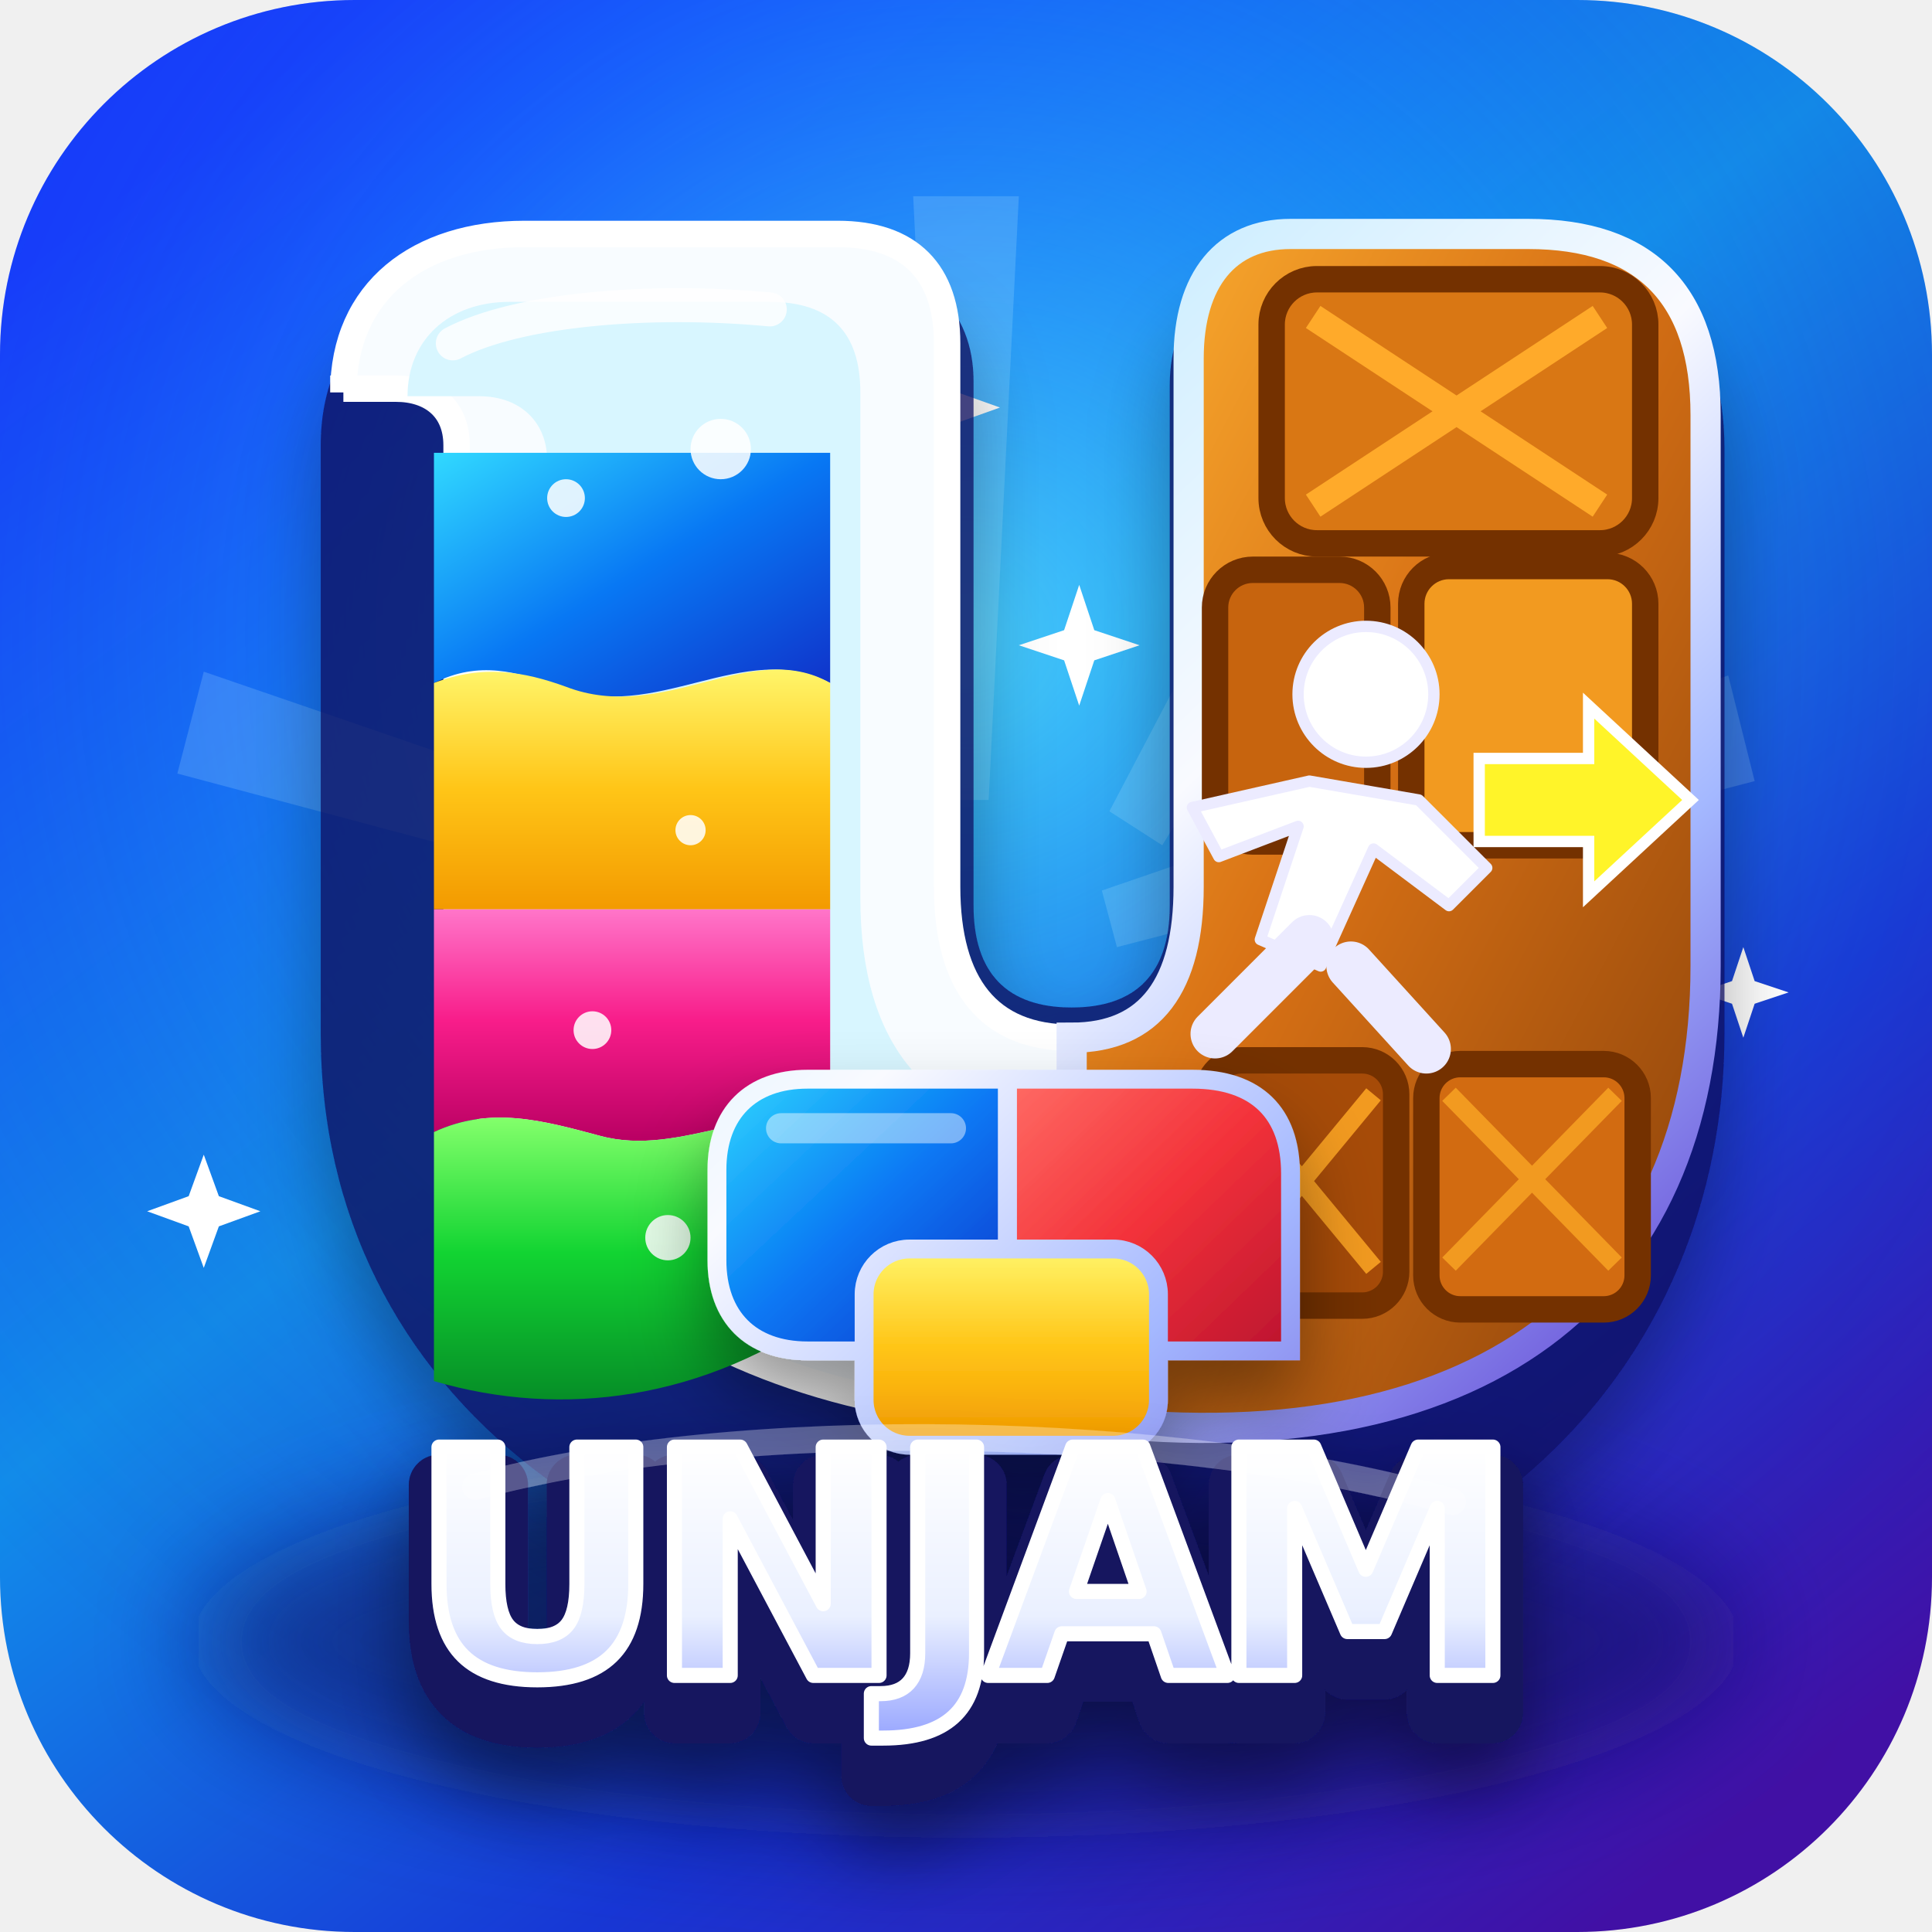
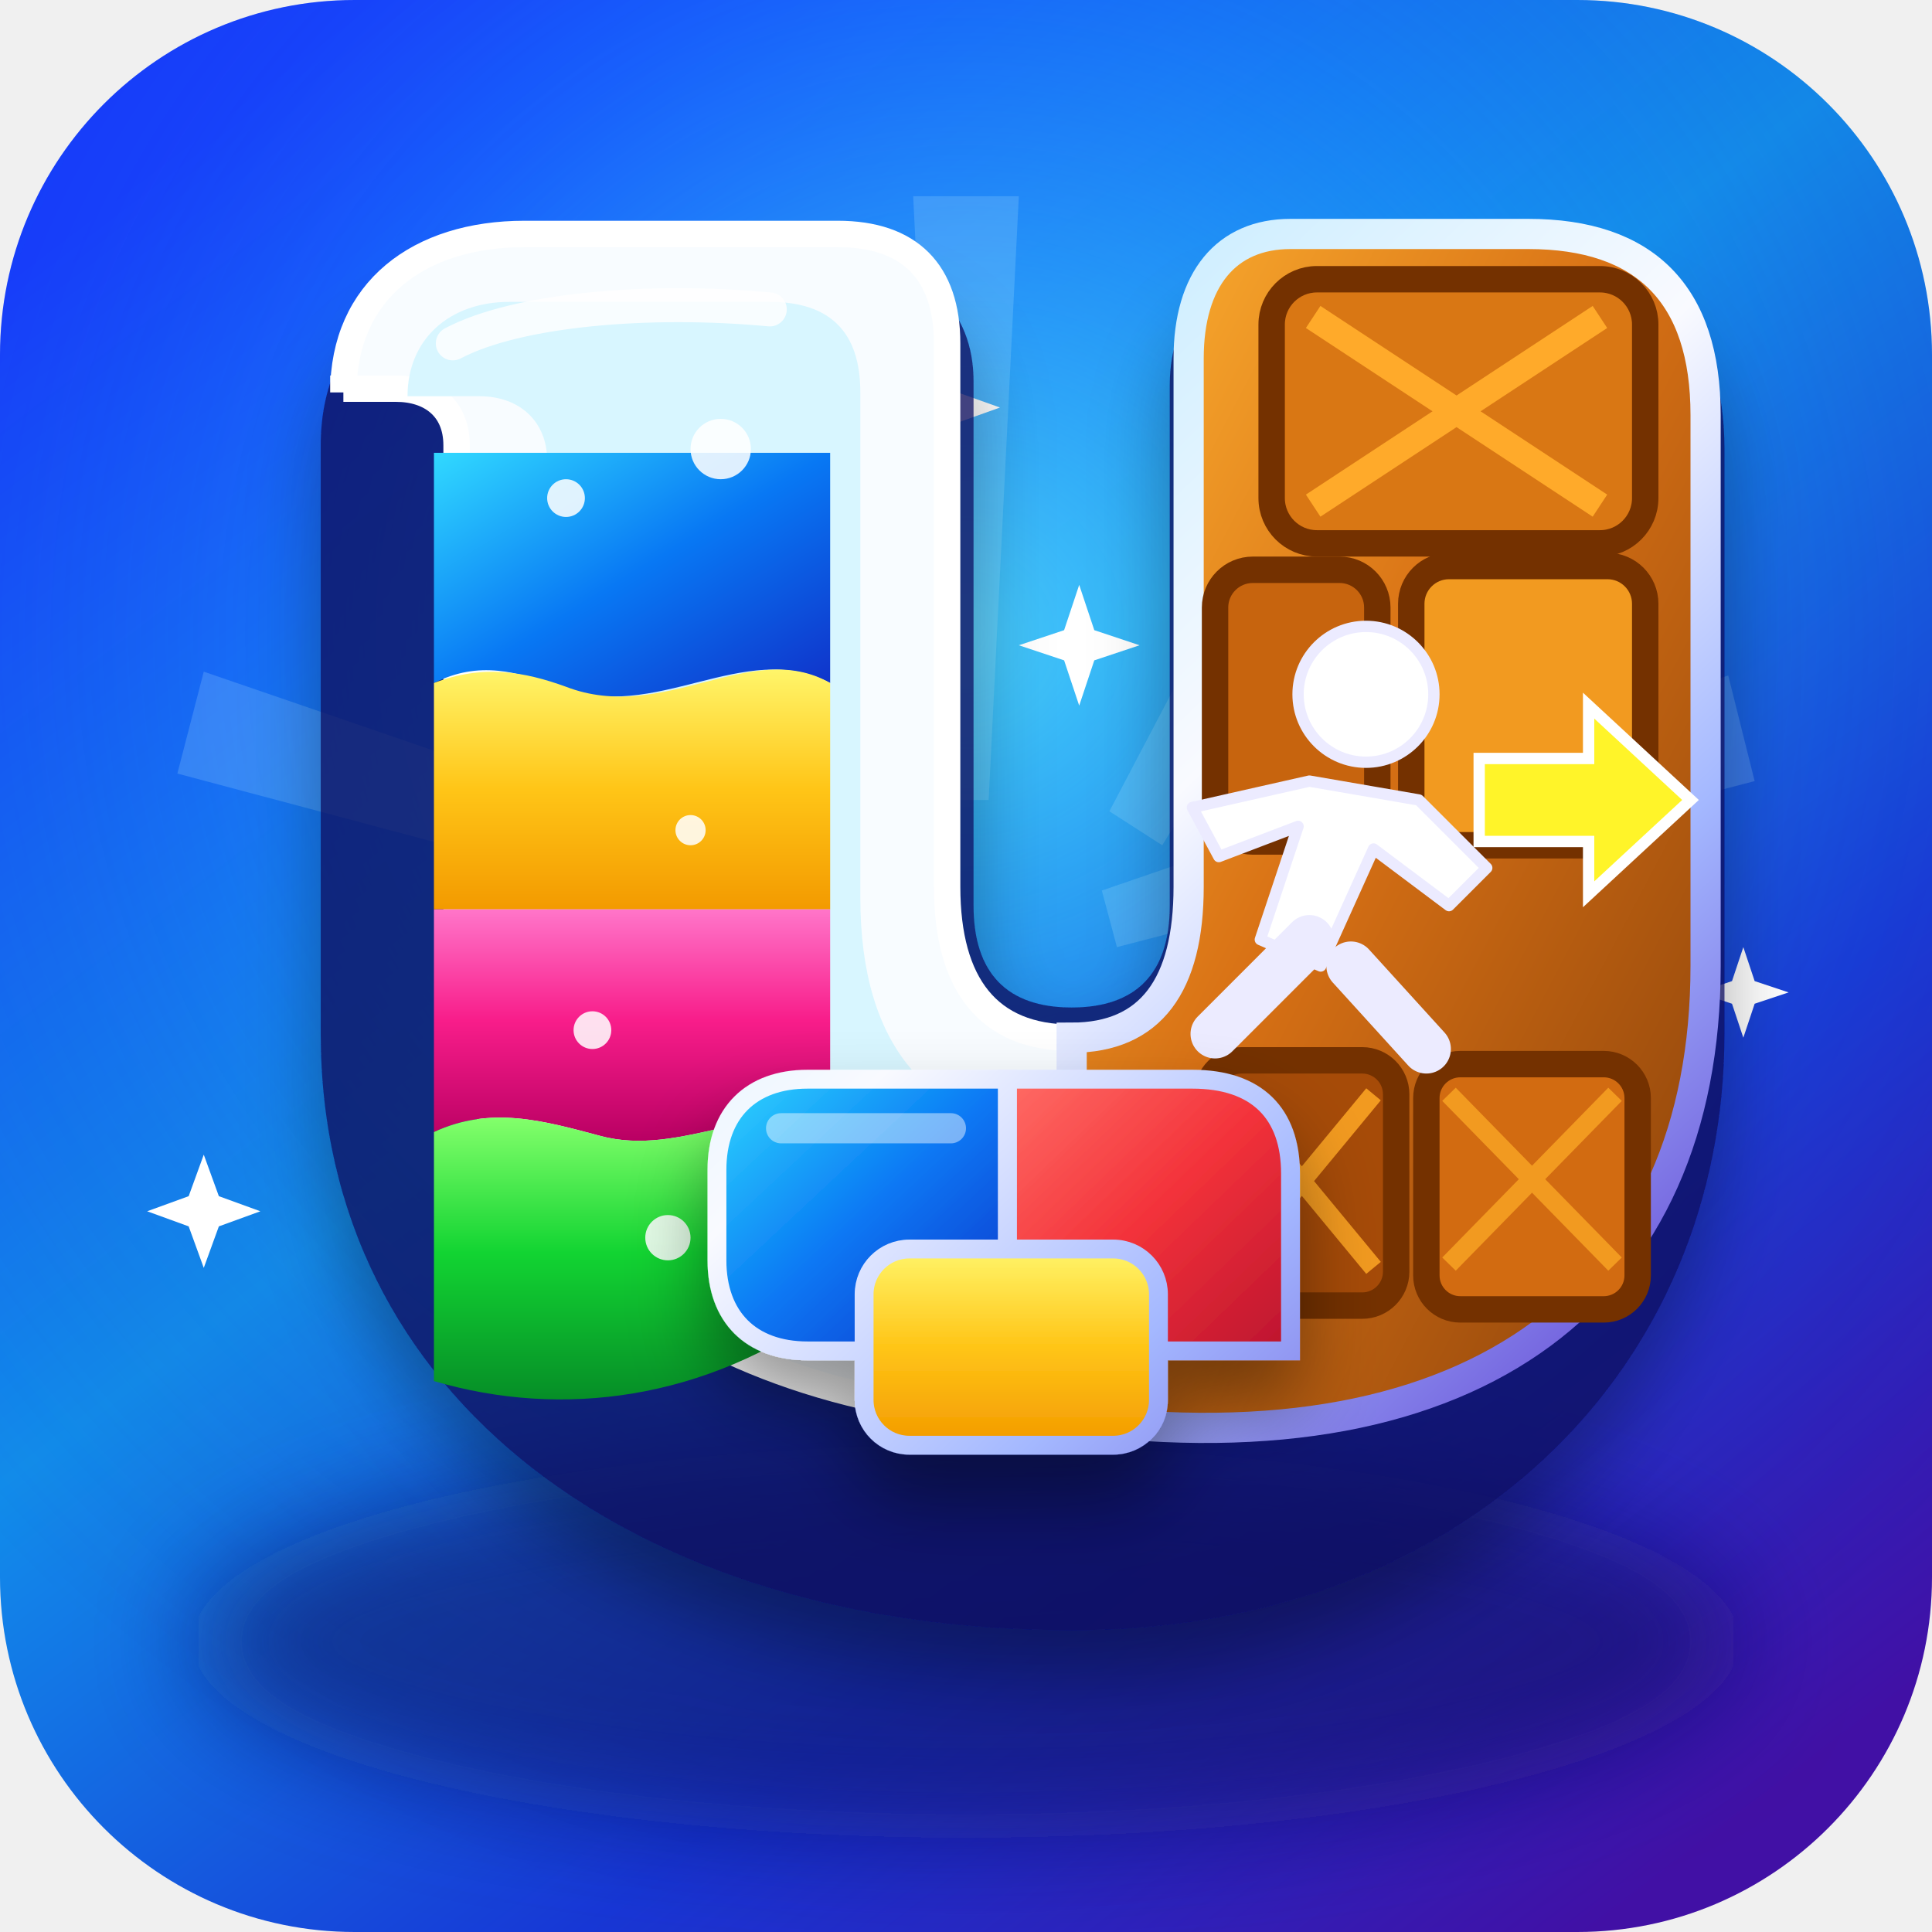
<svg xmlns="http://www.w3.org/2000/svg" width="512" height="512" viewBox="0 0 512 512">
  <defs>
    <linearGradient id="bg" x1="72" y1="20" x2="438" y2="500" gradientUnits="userSpaceOnUse">
      <stop offset="0" stop-color="#153BFF" />
      <stop offset=".42" stop-color="#118DEB" />
      <stop offset=".73" stop-color="#1737D6" />
      <stop offset="1" stop-color="#4110A5" />
    </linearGradient>
    <radialGradient id="halo" cx="50%" cy="33%" r="68%">
      <stop offset="0" stop-color="#58DEFF" stop-opacity=".75" />
      <stop offset=".5" stop-color="#27A9FF" stop-opacity=".20" />
      <stop offset="1" stop-color="#250A86" stop-opacity="0" />
    </radialGradient>
    <linearGradient id="rim" x1="105" y1="83" x2="400" y2="392" gradientUnits="userSpaceOnUse">
      <stop offset="0" stop-color="#FFFFFF" />
      <stop offset=".22" stop-color="#BFEAFF" />
      <stop offset=".55" stop-color="#F9FAFF" />
      <stop offset=".78" stop-color="#A4B8FF" />
      <stop offset="1" stop-color="#6C56D9" />
    </linearGradient>
    <linearGradient id="blue" x1="0" y1="0" x2="1" y2="1">
      <stop stop-color="#31D9FF" />
      <stop offset=".5" stop-color="#0878F4" />
      <stop offset="1" stop-color="#1030C8" />
    </linearGradient>
    <linearGradient id="yellow" x1="0" y1="0" x2="0" y2="1">
      <stop stop-color="#FFF56A" />
      <stop offset=".5" stop-color="#FFC517" />
      <stop offset="1" stop-color="#F39A00" />
    </linearGradient>
    <linearGradient id="pink" x1="0" y1="0" x2="0" y2="1">
      <stop stop-color="#FF75C9" />
      <stop offset=".48" stop-color="#F81D8A" />
      <stop offset="1" stop-color="#B90063" />
    </linearGradient>
    <linearGradient id="green" x1="0" y1="0" x2="0" y2="1">
      <stop stop-color="#83FF6B" />
      <stop offset=".48" stop-color="#12D432" />
      <stop offset="1" stop-color="#068E27" />
    </linearGradient>
    <linearGradient id="red" x1="0" y1="0" x2="1" y2="1">
      <stop stop-color="#FF6C65" />
      <stop offset=".5" stop-color="#F3323A" />
      <stop offset="1" stop-color="#BB142E" />
    </linearGradient>
    <linearGradient id="wood" x1="0" y1="0" x2="1" y2="1">
      <stop stop-color="#FFB533" />
      <stop offset=".45" stop-color="#D87115" />
      <stop offset="1" stop-color="#87400A" />
    </linearGradient>
    <linearGradient id="woodDark" x1="0" y1="0" x2="1" y2="1">
      <stop stop-color="#B85C0D" />
      <stop offset="1" stop-color="#552502" />
-     </linearGradient>
-     <linearGradient id="word" x1="0" y1="0" x2="0" y2="1">
-       <stop stop-color="#FFFFFF" />
-       <stop offset=".58" stop-color="#EAF0FF" />
-       <stop offset="1" stop-color="#98A6FF" />
    </linearGradient>
    <filter id="shadow" x="-35%" y="-35%" width="170%" height="190%">
      <feGaussianBlur in="SourceAlpha" stdDeviation="10" />
      <feOffset dy="12" />
      <feComponentTransfer>
        <feFuncA type="linear" slope=".42" />
      </feComponentTransfer>
      <feMerge>
        <feMergeNode />
        <feMergeNode in="SourceGraphic" />
      </feMerge>
    </filter>
    <filter id="soft" x="-40%" y="-40%" width="180%" height="180%">
      <feGaussianBlur stdDeviation="14" />
    </filter>
  </defs>
  <rect width="512" height="512" rx="94" fill="url(#bg)" />
  <rect width="512" height="512" rx="94" fill="url(#halo)" />
  <ellipse cx="256" cy="435" rx="205" ry="52" fill="#0A0D58" opacity=".52" filter="url(#soft)" />
  <g opacity=".18" fill="#C8F4FF">
    <path d="M242 52h28l-8 160h-12z" />
    <path d="M122 91l23-15 74 139-14 9z" />
    <path d="M390 92l-23-16-73 139 14 9z" />
    <path d="M47 205l7-27 166 57-4 15z" />
    <path d="M465 207l-7-28-166 57 4 15z" />
  </g>
  <g fill="#FFFFFF">
    <path d="M54 306l4 11 11 4-11 4-4 11-4-11-11-4 11-4z" />
    <path d="M462 251l3 9 9 3-9 3-3 9-3-9-9-3 9-3z" />
    <path d="M246 89l5 14 14 5-14 5-5 14-5-14-14-5 14-5z" />
    <path d="M286 155l4 12 12 4-12 4-4 12-4-12-12-4 12-4z" />
  </g>
  <path d="M85 106C85 75 108 58 139 58h87c19 0 32 12 32 31v139c0 18 9 27 26 27s26-9 26-27V90c0-20 13-32 32-32h67c32 0 48 17 48 49v155c0 89-69 158-173 158-116 0-199-62-199-158V106z" fill="#0B075B" opacity=".78" transform="translate(0 12)" filter="url(#shadow)" />
  <path d="M91 104c0-27 20-42 48-42h83c19 0 29 10 29 29v144c0 26 11 40 33 40v101c-97 0-163-50-163-125V118c0-10-7-15-16-15H91z" fill="#F8FCFF" stroke="#FFFFFF" stroke-width="7" />
  <path d="M108 105c0-15 11-25 27-25h69c16 0 24 8 24 24v134c0 39 18 62 56 62v65c-86 0-139-43-139-112V122c0-10-7-17-18-17h-19z" fill="#D7F6FF" opacity=".98" />
  <path d="M115 120h105v61c-23-12-46 11-72 1-11-4-21-7-33-1z" fill="url(#blue)" />
  <path d="M115 181c13-5 24-3 35 1 26 10 49-13 70-1v60H115z" fill="url(#yellow)" />
  <path d="M115 241h105v59c-18-10-39 7-61 1-15-4-29-8-44-1z" fill="url(#pink)" />
  <path d="M115 300c15-7 29-3 44 1 22 6 43-11 61-1v47c-33 24-71 29-105 19z" fill="url(#green)" />
  <g fill="#FFFFFF" opacity=".86">
    <circle cx="150" cy="132" r="5" />
    <circle cx="191" cy="119" r="8" />
    <circle cx="183" cy="220" r="4" />
    <circle cx="157" cy="273" r="5" />
    <circle cx="177" cy="328" r="6" />
  </g>
  <path d="M120 91c17-9 52-12 84-9" fill="none" stroke="#FFFFFF" stroke-width="9" stroke-linecap="round" opacity=".82" />
  <path d="M342 62h63c31 0 47 16 47 48v146c0 86-60 134-168 120V275c21 0 31-14 31-40V95c0-21 10-33 27-33z" fill="url(#wood)" stroke="url(#rim)" stroke-width="8" />
  <g stroke="#743100" stroke-width="7" stroke-linejoin="round">
    <rect x="337" y="74" width="99" height="70" rx="12" fill="#D97714" />
    <path d="M348 84l76 50m0-50l-76 50" stroke="#FFAA2A" />
    <rect x="322" y="151" width="43" height="72" rx="10" fill="#C7640E" />
    <rect x="374" y="150" width="62" height="74" rx="10" fill="#F29A20" />
    <rect x="320" y="281" width="50" height="65" rx="9" fill="#A64B08" />
    <rect x="378" y="282" width="56" height="65" rx="9" fill="#D26B11" />
    <path d="M326 290l38 46m0-46l-38 46M384 290l44 45m0-45l-44 45" stroke="#F29A20" stroke-width="5" />
  </g>
  <g fill="#FFFFFF" stroke="#ECEBFF" stroke-width="3" stroke-linecap="round" stroke-linejoin="round">
    <circle cx="362" cy="184" r="18" />
    <path d="M347 207l29 5 18 18-10 10-20-15-14 31-16-7 10-30-21 8-7-13z" />
    <path d="M347 249l-25 25m36-18l20 22" fill="none" stroke-width="13" />
  </g>
  <path d="M392 201h29v-14l27 25-27 25v-14h-29z" fill="#FFF429" stroke="#FFFFFF" stroke-width="3" />
  <g stroke="url(#rim)" stroke-width="5" filter="url(#shadow)">
    <path d="M190 310c0-15 9-24 24-24h53v72h-53c-15 0-24-9-24-24z" fill="url(#blue)" />
    <path d="M267 286h49c17 0 26 9 26 25v47h-75z" fill="url(#red)" />
    <rect x="229" y="331" width="78" height="52" rx="12" fill="url(#yellow)" />
  </g>
  <path d="M207 299h45" stroke="#FFFFFF" stroke-width="8" stroke-linecap="round" opacity=".45" />
-   <g filter="url(#shadow)">
-     <text x="256" y="454" text-anchor="middle" font-family="Arial Black, DejaVu Sans, sans-serif" font-weight="900" font-size="83" letter-spacing="-5" fill="#12135E" stroke="#12135E" stroke-width="16" stroke-linejoin="round">UNJAM</text>
-     <text x="256" y="444" text-anchor="middle" font-family="Arial Black, DejaVu Sans, sans-serif" font-weight="900" font-size="83" letter-spacing="-5" fill="url(#word)" stroke="#FFFFFF" stroke-width="4" stroke-linejoin="round">UNJAM</text>
-     <path d="M126 394c70-19 185-17 259 4" fill="none" stroke="#FFFFFF" stroke-width="7" stroke-linecap="round" opacity=".30" />
-   </g>
</svg>
